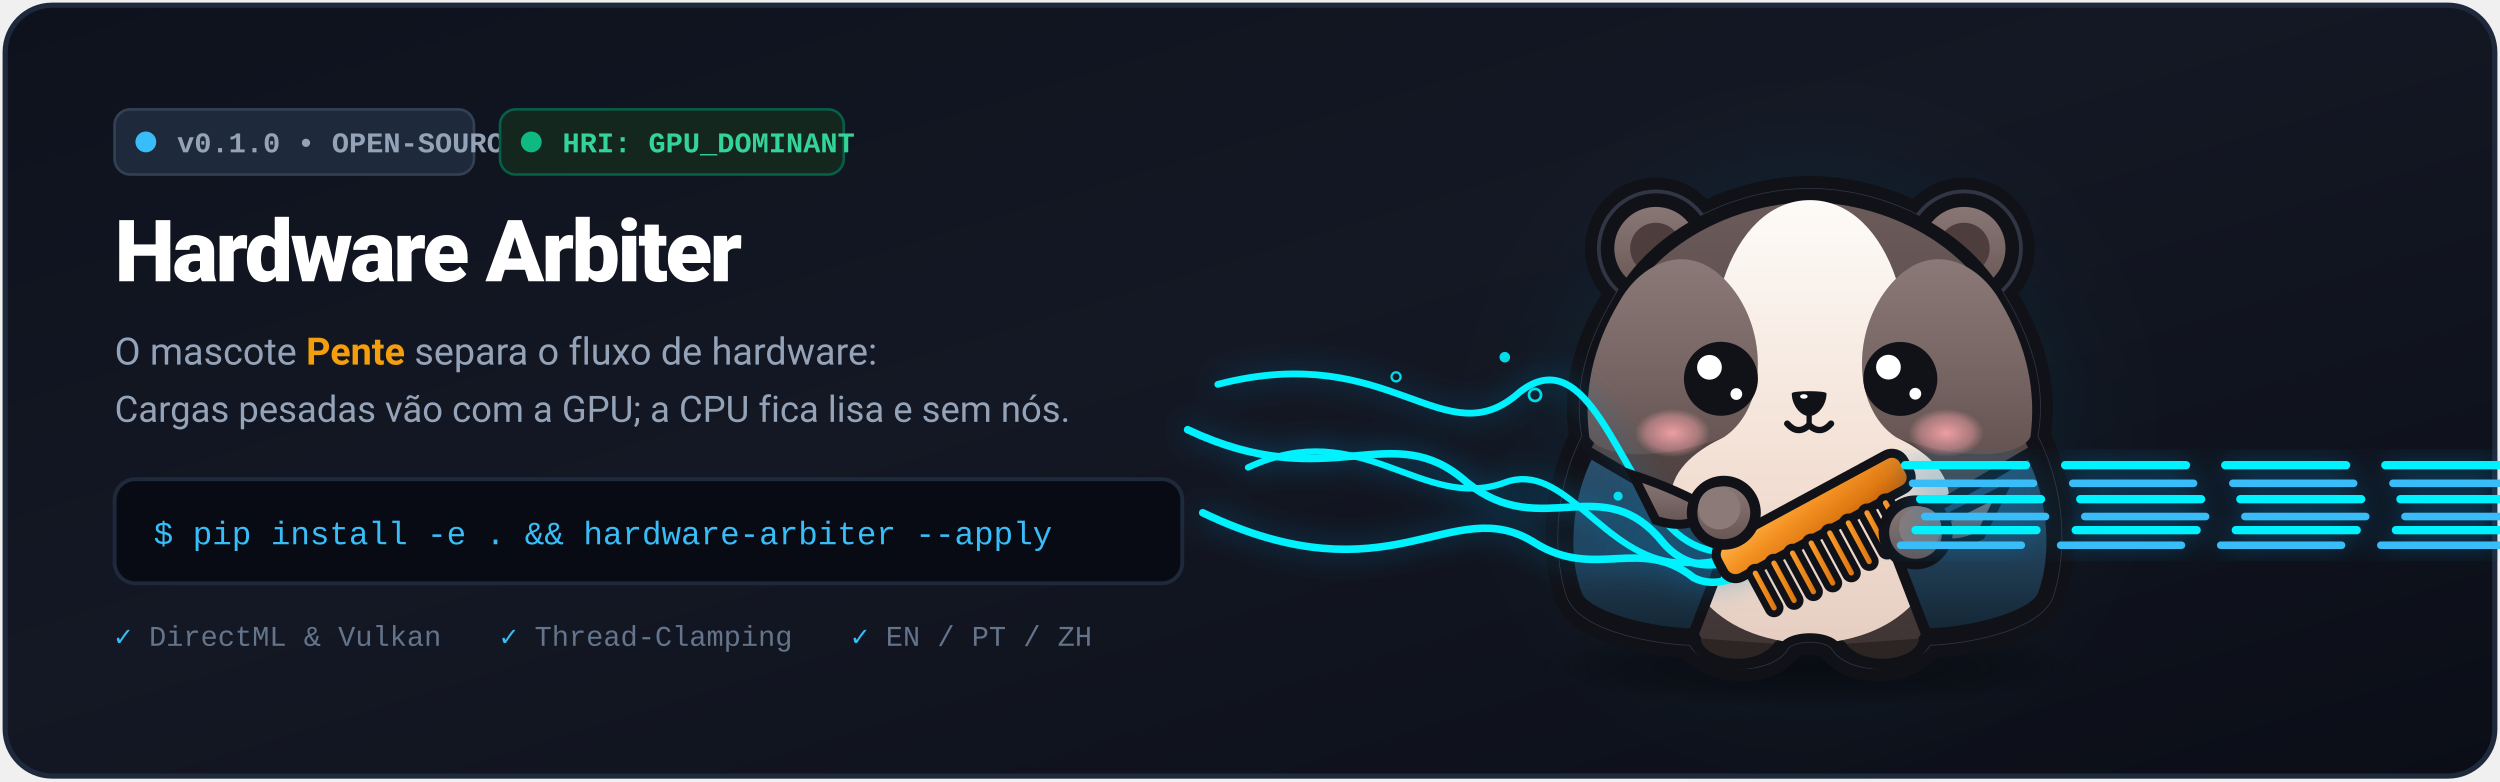
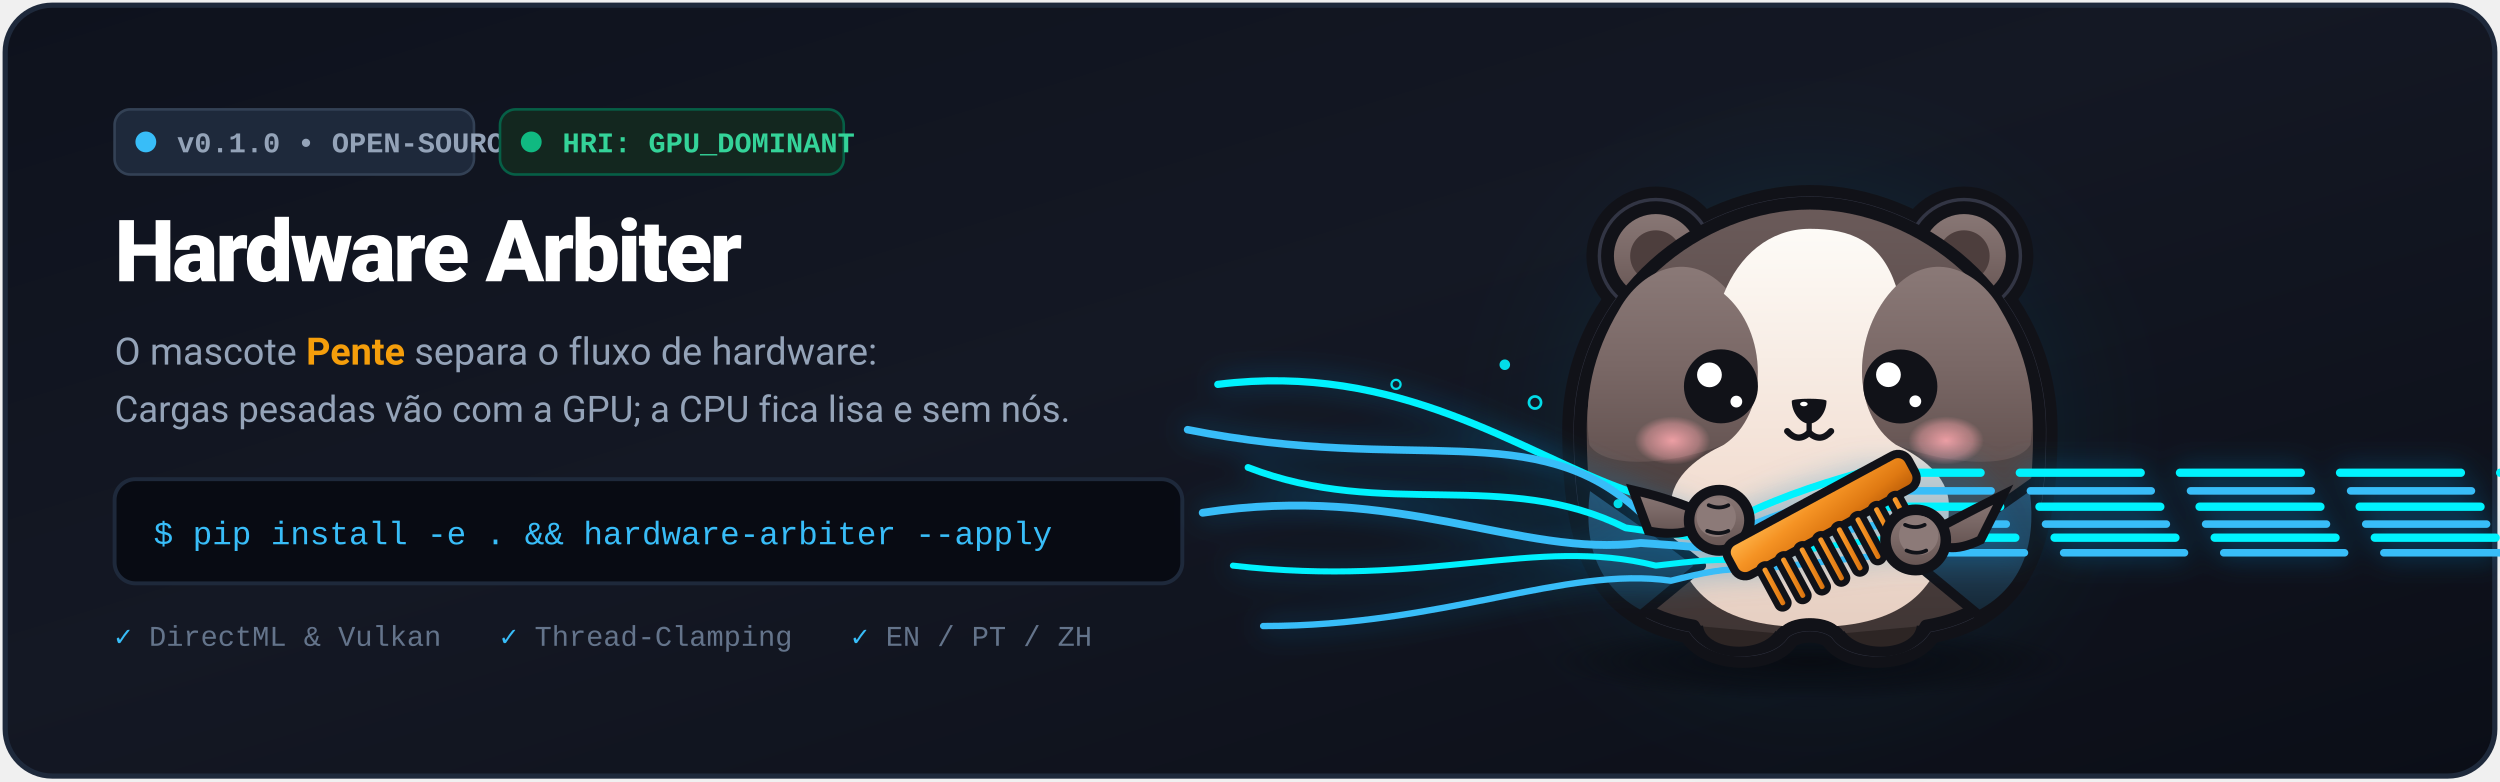
<svg xmlns="http://www.w3.org/2000/svg" viewBox="0 0 960 300" width="960" height="300" role="img" aria-label="Hardware Arbiter Hero Banner with Pente Mascot">
  <defs>
    <linearGradient id="hb-bg" x1="0%" y1="0%" x2="100%" y2="100%">
      <stop offset="0%" stop-color="#0e121d" />
      <stop offset="45%" stop-color="#141824" />
      <stop offset="100%" stop-color="#0b0e17" />
    </linearGradient>
    <radialGradient id="hb-aura" cx="50%" cy="50%" r="50%">
      <stop offset="0%" stop-color="#38bdf8" stop-opacity="0.16" />
      <stop offset="55%" stop-color="#00f2fe" stop-opacity="0.05" />
      <stop offset="100%" stop-color="#141824" stop-opacity="0" />
    </radialGradient>
    <radialGradient id="hb-floor-shadow" cx="50%" cy="50%" r="50%">
      <stop offset="0%" stop-color="#080a10" stop-opacity="0.9" />
      <stop offset="65%" stop-color="#080a10" stop-opacity="0.45" />
      <stop offset="100%" stop-color="#080a10" stop-opacity="0" />
    </radialGradient>
    <linearGradient id="hb-cream" x1="0%" y1="0%" x2="0%" y2="100%">
      <stop offset="0%" stop-color="#fdfbf7" />
      <stop offset="65%" stop-color="#f2ded2" />
      <stop offset="100%" stop-color="#e6cfc2" />
    </linearGradient>
    <linearGradient id="hb-patch" x1="0%" y1="0%" x2="0%" y2="100%">
      <stop offset="0%" stop-color="#8a7977" />
      <stop offset="50%" stop-color="#7a6866" />
      <stop offset="100%" stop-color="#645351" />
    </linearGradient>
    <linearGradient id="hb-body-fur" x1="0%" y1="0%" x2="0%" y2="100%">
      <stop offset="0%" stop-color="#6b5b5a" />
      <stop offset="50%" stop-color="#554746" />
      <stop offset="100%" stop-color="#3e3433" />
    </linearGradient>
    <linearGradient id="hb-vest" x1="0%" y1="0%" x2="0%" y2="100%">
      <stop offset="0%" stop-color="#2b516e" />
      <stop offset="60%" stop-color="#203d54" />
      <stop offset="100%" stop-color="#142634" />
    </linearGradient>
    <linearGradient id="hb-comb-amber" x1="0%" y1="0%" x2="100%" y2="100%">
      <stop offset="0%" stop-color="#ffb74d" />
      <stop offset="35%" stop-color="#f59324" />
      <stop offset="70%" stop-color="#df7912" />
      <stop offset="100%" stop-color="#b85a06" />
    </linearGradient>
    <linearGradient id="hb-comb-gold" x1="0%" y1="0%" x2="100%" y2="0%">
      <stop offset="0%" stop-color="#fffbeb" />
      <stop offset="50%" stop-color="#fed7aa" />
      <stop offset="100%" stop-color="#f59e0b" />
    </linearGradient>
    <radialGradient id="hb-cheek" cx="50%" cy="50%" r="50%">
      <stop offset="0%" stop-color="#f4a2a8" stop-opacity="0.95" />
      <stop offset="70%" stop-color="#f4a2a8" stop-opacity="0.45" />
      <stop offset="100%" stop-color="#f4a2a8" stop-opacity="0" />
    </radialGradient>
    <filter id="hb-cyan-glow" x="-20%" y="-20%" width="140%" height="140%">
      <feDropShadow dx="0" dy="0" stdDeviation="3.5" flood-color="#00f2fe" flood-opacity="0.95" />
      <feDropShadow dx="0" dy="0" stdDeviation="9" flood-color="#0284c7" flood-opacity="0.55" />
    </filter>
    <style>
      .char-breathe {
        animation: hbBreathe 4.2s ease-in-out infinite;
-         transform-origin: 512px 450px;
+         transform-origin: 512px 435px;
      }
      @keyframes hbBreathe {
        0%, 100% { transform: translateY(0px) scale(1); }
        50% { transform: translateY(-3.5px) scale(1.012, 1.015); }
      }
      .comb-motion {
        animation: hbCombStroke 2.4s ease-in-out infinite;
-         transform-origin: 515px 365px;
+         transform-origin: 550px 355px;
      }
      @keyframes hbCombStroke {
-         0%, 100% { transform: translate(0px, 0px) rotate(-1.2deg); }
-         25% { transform: translate(4px, -2px) rotate(0.8deg); }
-         50% { transform: translate(9px, 1px) rotate(2.4deg); }
-         75% { transform: translate(3px, 2px) rotate(0deg); }
+         0%, 100% { transform: translate(0px, 0px) rotate(-1.5deg); }
+         25% { transform: translate(5px, -2px) rotate(0.8deg); }
+         50% { transform: translate(10px, 1px) rotate(2.5deg); }
+         75% { transform: translate(4px, 2px) rotate(0deg); }
+       }
+       .holding-hand {
+         animation: hbHoldSway 4.2s ease-in-out infinite;
+         transform-origin: 455px 365px;
+       }
+       @keyframes hbHoldSway {
+         0%, 100% { transform: translateY(0px) rotate(0deg); }
+         50% { transform: translateY(-2px) rotate(1deg); }
      }
      .eye-blink {
        animation: hbBlink 4.6s ease-in-out infinite;
        transform-origin: 512px 276px;
      }
      @keyframes hbBlink {
        0%, 93%, 100% { transform: scaleY(1); }
        95.5% { transform: scaleY(0.08); }
      }
      .pupil-track {
        animation: hbPupils 7.2s ease-in-out infinite;
      }
      @keyframes hbPupils {
        0%, 25%, 100% { transform: translate(0px, 0px); }
        35%, 55% { transform: translate(-2.5px, 0.8px); }
        65%, 85% { transform: translate(2.2px, -0.8px); }
      }
      .snout-twitch {
        animation: hbSnout 3.8s ease-in-out infinite;
        transform-origin: 511px 293px;
      }
      @keyframes hbSnout {
        0%, 100% { transform: translateY(0px) scale(1); }
        45% { transform: translateY(-1.2px) scale(1.03); }
        55% { transform: translateY(-0.8px) scale(0.98); }
      }
      .ear-l {
        animation: hbEarL 4.5s ease-in-out infinite;
        transform-origin: 410px 190px;
      }
      .ear-r {
        animation: hbEarR 4.5s ease-in-out infinite;
        transform-origin: 614px 190px;
      }
      @keyframes hbEarL {
        0%, 86%, 100% { transform: rotate(0deg); }
        89% { transform: rotate(-5deg); }
        93% { transform: rotate(2deg); }
      }
      @keyframes hbEarR {
        0%, 86%, 100% { transform: rotate(0deg); }
        89% { transform: rotate(5deg); }
        93% { transform: rotate(-2deg); }
      }
      .noodle-1 { animation: hbNoodle1 3.2s ease-in-out infinite alternate; }
      .noodle-2 { animation: hbNoodle2 2.7s ease-in-out infinite alternate; }
      .noodle-3 { animation: hbNoodle3 3.5s ease-in-out infinite alternate; }
      @keyframes hbNoodle1 {
        0% { transform: translate(0px, 0px) scaleY(1); }
        100% { transform: translate(-6px, 5px) scaleY(1.06); }
      }
      @keyframes hbNoodle2 {
        0% { transform: translate(0px, 0px) scaleY(1); }
        100% { transform: translate(6px, -5px) scaleY(0.95); }
      }
      @keyframes hbNoodle3 {
        0% { transform: translate(0px, 0px); }
        100% { transform: translate(-4px, -4px); }
      }
      .laser-stream {
        stroke-dasharray: 80 26;
        animation: hbLaserFlow 1.6s linear infinite;
      }
      @keyframes hbLaserFlow {
        0% { stroke-dashoffset: 212; }
        100% { stroke-dashoffset: 0; }
      }
      .laser-pulse {
        animation: hbLaserPulse 1.5s ease-in-out infinite alternate;
      }
      @keyframes hbLaserPulse {
        0% { opacity: 0.88; }
        100% { opacity: 1; }
      }
      .bubble-float {
        animation: hbBubbleFloat 2.8s ease-in-out infinite alternate;
      }
      @keyframes hbBubbleFloat {
        0% { transform: translateY(0px) opacity(0.7); }
        100% { transform: translateY(-7px) opacity(1); }
      }
      .mono-text { font-family: 'JetBrains Mono', 'Courier New', monospace; }
      .sans-text { font-family: -apple-system, BlinkMacSystemFont, 'Segoe UI', Roboto, Helvetica, Arial, sans-serif; }
    </style>
  </defs>
  <rect x="2" y="2" width="956" height="296" rx="18" fill="url(#hb-bg)" stroke="#1e293b" stroke-width="2" />
  <g transform="translate(44, 42)">
    <g transform="translate(0, 0)">
      <rect x="0" y="0" width="138" height="25" rx="6" fill="#1e293b" stroke="#334155" stroke-width="1" />
      <circle cx="12" cy="12.5" r="4" fill="#38bdf8" />
      <text x="24" y="16.5" class="mono-text" font-size="11" fill="#94a3b8" font-weight="600">v0.1.0 • OPEN-SOURCE</text>
      <rect x="148" y="0" width="132" height="25" rx="6" fill="#13271f" stroke="#065f46" stroke-width="1" />
      <circle cx="160" cy="12.5" r="4" fill="#10b981" />
      <text x="172" y="16.5" class="mono-text" font-size="11" fill="#34d399" font-weight="600">HRI: GPU_DOMINANT</text>
    </g>
    <text x="0" y="66" class="sans-text" font-size="33" font-weight="800" fill="#ffffff" letter-spacing="-0.03em">
      Hardware Arbiter
    </text>
    <text x="0" y="98" class="sans-text" font-size="14.5" fill="#94a3b8" font-weight="400">
      O mascote <tspan fill="#f59e0b" font-weight="700">Pente</tspan> separa o fluxo de hardware:
    </text>
    <text x="0" y="120" class="sans-text" font-size="14" fill="#94a3b8" font-weight="400">
      Cargas pesadas vão com a GPU; a CPU fica lisa e sem nós.
    </text>
    <g transform="translate(0, 142)">
      <rect x="0" y="0" width="410" height="40" rx="8" fill="#080b13" stroke="#1e293b" stroke-width="1.5" />
      <text x="15" y="25" class="mono-text" font-size="12.5" fill="#38bdf8">
        $ pip install -e . &amp;&amp; hardware-arbiter --apply
      </text>
    </g>
    <g transform="translate(0, 206)">
      <text x="0" y="0" class="mono-text" font-size="11" fill="#64748b">
        <tspan fill="#38bdf8">✓</tspan> DirectML &amp; Vulkan   
        <tspan fill="#38bdf8" dx="16">✓</tspan> Thread-Clamping   
        <tspan fill="#38bdf8" dx="16">✓</tspan> EN / PT / ZH
      </text>
    </g>
  </g>
  <circle cx="695" cy="165" r="145" fill="url(#hb-aura)" />
-   <ellipse cx="695" cy="256" rx="105" ry="16" fill="url(#hb-floor-shadow)" />
-   <g transform="translate(695, 165) scale(0.58) translate(-512, -310)">
+   <ellipse cx="695" cy="254" rx="100" ry="15" fill="url(#hb-floor-shadow)" />
+   <g transform="translate(695, 165) scale(0.58) translate(-512, -305)">
    <g class="char-breathe">
-       <g stroke="#111218" stroke-width="26" stroke-linecap="round" stroke-linejoin="round" fill="#111218">
+       <g stroke="#111218" stroke-width="24" stroke-linecap="round" stroke-linejoin="round" fill="#111218">
        <circle cx="410" cy="190" r="34" />
        <circle cx="614" cy="190" r="34" />
-         <path d="M 512 155 C 465 155, 410 180, 386 225 C 368 255, 360 285, 366 315 C 350 345, 345 385, 355 418 C 362 440, 415 448, 435 448 C 445 468, 485 468, 494 452 C 500 444, 524 444, 530 452 C 539 468, 579 468, 589 448 C 609 448, 662 440, 669 418 C 679 385, 674 345, 658 315 C 664 285, 656 255, 638 225 C 614 180, 559 155, 512 155 Z" />
-       </g>
-       <g stroke="#44485c" stroke-width="10" stroke-linecap="round" stroke-linejoin="round" fill="none" opacity="0.65">
+         <path d="M 512 155 C 440 155, 360 215, 360 305 C 360 380, 375 425, 435 435 C 445 455, 485 455, 494 440 C 502 432, 522 432, 530 440 C 539 455, 579 455, 589 435 C 649 425, 664 380, 664 305 C 664 215, 584 155, 512 155 Z" />
+       </g>
+       <g stroke="#44485c" stroke-width="9" stroke-linecap="round" stroke-linejoin="round" fill="none" opacity="0.65">
        <circle cx="410" cy="190" r="34" />
        <circle cx="614" cy="190" r="34" />
-         <path d="M 512 155 C 465 155, 410 180, 386 225 C 368 255, 360 285, 366 315 C 350 345, 345 385, 355 418 C 362 440, 415 448, 435 448 C 445 468, 485 468, 494 452 C 500 444, 524 444, 530 452 C 539 468, 579 468, 589 448 C 609 448, 662 440, 669 418 C 679 385, 674 345, 658 315 C 664 285, 656 255, 638 225 C 614 180, 559 155, 512 155 Z" />
+         <path d="M 512 155 C 440 155, 360 215, 360 305 C 360 380, 375 425, 435 435 C 445 455, 485 455, 494 440 C 502 432, 522 432, 530 440 C 539 455, 579 455, 589 435 C 649 425, 664 380, 664 305 C 664 215, 584 155, 512 155 Z" />
      </g>
      <g class="ear-l">
-         <circle cx="410" cy="190" r="32" fill="url(#hb-patch)" stroke="#111218" stroke-width="9" />
+         <circle cx="410" cy="190" r="32" fill="url(#hb-patch)" stroke="#111218" stroke-width="8.5" />
        <circle cx="410" cy="190" r="17" fill="#4d3e3d" />
      </g>
      <g class="ear-r">
-         <circle cx="614" cy="190" r="32" fill="url(#hb-patch)" stroke="#111218" stroke-width="9" />
+         <circle cx="614" cy="190" r="32" fill="url(#hb-patch)" stroke="#111218" stroke-width="8.5" />
        <circle cx="614" cy="190" r="17" fill="#4d3e3d" />
      </g>
-       <path d="M 512 155 C 465 155, 410 180, 386 225 C 368 255, 360 285, 366 315 C 350 345, 345 385, 355 418 C 362 440, 415 448, 435 448 C 445 468, 485 468, 494 452 C 500 444, 524 444, 530 452 C 539 468, 579 468, 589 448 C 609 448, 662 440, 669 418 C 679 385, 674 345, 658 315 C 664 285, 656 255, 638 225 C 614 180, 559 155, 512 155 Z" fill="url(#hb-body-fur)" stroke="#111218" stroke-width="9" stroke-linejoin="round" />
+       <path d="M 512 155 C 440 155, 360 215, 360 305 C 360 380, 375 425, 435 435 C 445 455, 485 455, 494 440 C 502 432, 522 432, 530 440 C 539 455, 579 455, 589 435 C 649 425, 664 380, 664 305 C 664 215, 584 155, 512 155 Z" fill="url(#hb-body-fur)" stroke="#111218" stroke-width="8.5" stroke-linejoin="round" />
      <path d="M 386 225 C 368 255, 362 285, 366 315 C 375 330, 415 330, 455 315 C 485 295, 485 240, 455 210 C 430 185, 400 200, 386 225 Z" fill="url(#hb-patch)" />
      <path d="M 638 225 C 656 255, 662 285, 658 315 C 649 330, 609 330, 569 315 C 539 295, 539 240, 569 210 C 594 185, 624 200, 638 225 Z" fill="url(#hb-patch)" />
-       <path d="M 512 158 C 485 158, 465 180, 455 210 C 485 240, 485 295, 455 315 C 440 322, 420 335, 420 355 C 420 395, 435 440, 494 450 C 502 443, 522 443, 530 450 C 589 440, 604 395, 604 355 C 604 335, 584 322, 569 315 C 539 295, 539 240, 569 210 C 559 180, 539 158, 512 158 Z" fill="url(#hb-cream)" />
-       <path d="M 366 325 C 350 355, 348 395, 358 420 C 365 435, 410 445, 435 445 L 460 380 C 435 365, 400 345, 366 325 Z" fill="url(#hb-vest)" stroke="#111218" stroke-width="7" stroke-linejoin="round" />
-       <path d="M 658 325 C 674 355, 676 395, 666 420 C 659 435, 614 445, 589 445 L 564 380 C 589 365, 624 345, 658 325 Z" fill="url(#hb-vest)" stroke="#111218" stroke-width="7" stroke-linejoin="round" />
+       <path d="M 512 172 C 485 172, 465 190, 455 215 C 485 240, 485 295, 455 315 C 440 322, 420 335, 420 355 C 420 395, 435 430, 494 435 C 502 428, 522 428, 530 435 C 589 430, 604 395, 604 355 C 604 335, 584 322, 569 315 C 539 295, 539 240, 569 210 C 559 180, 539 172, 512 172 Z" fill="url(#hb-cream)" />
+       <path d="M 364 340 C 358 375, 365 410, 400 428 L 440 395 C 415 375, 385 355, 364 340 Z" fill="url(#hb-vest)" stroke="#111218" stroke-width="6.5" stroke-linejoin="round" />
+       <path d="M 660 340 C 666 375, 659 410, 624 428 L 584 395 C 609 375, 639 355, 660 340 Z" fill="url(#hb-vest)" stroke="#111218" stroke-width="6.5" stroke-linejoin="round" />
      <ellipse cx="421.0" cy="312.2" rx="25" ry="16" fill="url(#hb-cheek)" />
      <ellipse cx="602.2" cy="312.2" rx="25" ry="16" fill="url(#hb-cheek)" />
      <g class="eye-blink">
        <g id="hb-eye-l">
          <circle cx="453.1" cy="276.3" r="23" fill="#111218" stroke="#111218" stroke-width="3" />
          <g class="pupil-track">
            <circle cx="445.5" cy="268.7" r="8.2" fill="#ffffff" />
            <circle cx="463.3" cy="286.4" r="3.9" fill="#ffffff" />
          </g>
        </g>
        <g id="hb-eye-r">
          <circle cx="571.9" cy="276.4" r="23" fill="#111218" stroke="#111218" stroke-width="3" />
          <g class="pupil-track">
            <circle cx="564.0" cy="268.6" r="8.2" fill="#ffffff" />
            <circle cx="581.8" cy="286.2" r="3.9" fill="#ffffff" />
          </g>
        </g>
      </g>
      <g class="snout-twitch">
        <path d="M 500 286 C 500 284, 523 284, 523 286 C 523 294, 517 301, 511.5 301 C 506 301, 500 294, 500 286 Z" fill="#111218" />
        <ellipse cx="508" cy="288" rx="2.5" ry="1.5" fill="#ffffff" />
        <line x1="511.5" y1="301" x2="511.5" y2="307" stroke="#111218" stroke-width="3.5" stroke-linecap="round" />
        <path d="M 497 306 Q 504 314 511.5 307 Q 519 314 526 306" fill="none" stroke="#111218" stroke-width="4.2" stroke-linecap="round" stroke-linejoin="round" />
      </g>
-       <path d="M 436 448 C 438 468, 480 472, 492 452" fill="#2d2524" stroke="#111218" stroke-width="7" stroke-linejoin="round" />
-       <path d="M 532 452 C 544 472, 586 468, 588 448" fill="#2d2524" stroke="#111218" stroke-width="7" stroke-linejoin="round" />
-     </g>
-     <g filter="url(#hb-cyan-glow)" stroke="#00f2fe" fill="none" stroke-linecap="round" stroke-linejoin="round">
-       <path class="noodle-1" stroke-width="4.5" d="M 120 280 C 235 250, 270 330, 320 285 C 365 250, 385 340, 420 375 C 440 395, 460 392, 485 390" />
-       <path class="noodle-2" stroke-width="5" d="M 100 310 C 195 355, 235 300, 285 345 C 335 385, 375 335, 415 385 C 435 408, 460 400, 492 386" />
-       <path class="noodle-3" stroke-width="4.2" d="M 140 335 C 215 300, 255 365, 310 345 C 350 330, 375 395, 425 398 C 450 400, 472 392, 498 382" />
-       <path class="noodle-1" stroke-width="5" d="M 110 365 C 235 425, 275 350, 330 385 C 370 410, 400 380, 435 408 C 455 418, 478 402, 505 378" />
+       <path d="M 438 435 C 440 455, 480 458, 492 440" fill="#2d2524" stroke="#111218" stroke-width="6.5" stroke-linejoin="round" />
+       <path d="M 532 440 C 544 458, 584 455, 586 435" fill="#2d2524" stroke="#111218" stroke-width="6.5" stroke-linejoin="round" />
+     </g>
+     <g filter="url(#hb-cyan-glow)" fill="none" stroke-linecap="round" stroke-linejoin="round">
+       <path class="noodle-1" stroke="#00f2fe" stroke-width="4.8" d="M 120 275 C 240 260, 320 320, 390 345 C 420 355, 440 365, 455 368 C 485 352, 515 342, 545 333.5" />
+       <line class="laser-stream laser-pulse" x1="545" y1="333.5" x2="980" y2="333.5" stroke="#00f2fe" stroke-width="5.5" />
+       <path class="noodle-2" stroke="#38bdf8" stroke-width="5" d="M 100 305 C 250 335, 330 295, 400 360 C 430 368, 445 372, 458 375 C 490 360, 520 352, 552 345.5" />
+       <line class="laser-stream laser-pulse" x1="552" y1="345.5" x2="980" y2="345.5" stroke="#38bdf8" stroke-width="5" />
+       <path class="noodle-3" stroke="#00f2fe" stroke-width="4.5" d="M 140 330 C 230 365, 310 330, 390 370 C 425 375, 450 378, 462 380 C 495 368, 525 362, 558 356.0" />
+       <line class="laser-stream laser-pulse" x1="558" y1="356.0" x2="980" y2="356.0" stroke="#00f2fe" stroke-width="5.5" />
+       <path class="noodle-1" stroke="#38bdf8" stroke-width="5.2" d="M 110 360 C 240 340, 320 390, 400 380 C 430 382, 452 384, 465 385 C 500 376, 530 372, 562 367.5" />
+       <line class="laser-stream laser-pulse" x1="562" y1="367.5" x2="980" y2="367.5" stroke="#38bdf8" stroke-width="5" />
+       <path class="noodle-2" stroke="#00f2fe" stroke-width="4" d="M 130 395 C 260 410, 330 375, 410 395 C 435 392, 455 390, 468 392 C 505 385, 535 380, 568 376.5" />
+       <line class="laser-stream laser-pulse" x1="568" y1="376.5" x2="980" y2="376.5" stroke="#00f2fe" stroke-width="5.5" />
+       <path class="noodle-3" stroke="#38bdf8" stroke-width="4.2" d="M 150 435 C 270 435, 350 395, 420 405 C 440 400, 458 396, 470 398 C 510 394, 540 390, 574 386.5" />
+       <line class="laser-stream laser-pulse" x1="574" y1="386.5" x2="980" y2="386.5" stroke="#38bdf8" stroke-width="5" />
    </g>
    <g class="bubble-float" fill="#00f2fe" opacity="0.9">
      <circle cx="310" cy="262" r="3.5" />
      <circle cx="385" cy="354" r="3" />
      <circle cx="330" cy="287" r="4" fill="none" stroke="#00f2fe" stroke-width="1.8" />
      <circle cx="238" cy="275" r="3" fill="none" stroke="#00f2fe" stroke-width="1.5" />
    </g>
-     <g class="comb-motion">
-       <g transform="translate(515, 368) rotate(-28.4)">
-         <rect x="-70" y="-14" width="140" height="26" rx="9" fill="url(#hb-comb-amber)" stroke="#111218" stroke-width="6" />
-         <line x1="-60" y1="-7" x2="60" y2="-7" stroke="url(#hb-comb-gold)" stroke-width="2.5" stroke-linecap="round" opacity="0.85" />
-         <g fill="url(#hb-comb-amber)" stroke="#111218" stroke-width="4.5" stroke-linejoin="round">
-           <rect x="-56" y="10" width="8" height="34" rx="4" />
-           <rect x="-42" y="10" width="8" height="36" rx="4" />
-           <rect x="-28" y="10" width="8" height="37" rx="4" />
-           <rect x="-14" y="10" width="8" height="38" rx="4" />
-           <rect x="0" y="10" width="8" height="38" rx="4" />
-           <rect x="14" y="10" width="8" height="37" rx="4" />
-           <rect x="28" y="10" width="8" height="36" rx="4" />
-           <rect x="42" y="10" width="8" height="34" rx="4" />
+     <g class="holding-hand" id="hb-left-hand">
+       <path d="M 395 345 Q 425 352 445 362 Q 435 378 405 372 Z" fill="url(#hb-patch)" stroke="#111218" stroke-width="6" />
+       <circle cx="452" cy="365" r="20" fill="url(#hb-patch)" stroke="#111218" stroke-width="7" />
+       <circle cx="450" cy="363" r="13" fill="#8c7a78" />
+       <path d="M 445 355 Q 452 358 458 355" fill="none" stroke="#111218" stroke-width="2.5" stroke-linecap="round" />
+       <path d="M 444 372 Q 452 375 458 372" fill="none" stroke="#111218" stroke-width="2.5" stroke-linecap="round" />
+     </g>
+     <g class="comb-motion" id="hb-comb-rig">
+       <g transform="translate(520, 362) rotate(-28.4)">
+         <rect x="-68" y="-13" width="136" height="25" rx="8" fill="url(#hb-comb-amber)" stroke="#111218" stroke-width="5.5" />
+         <line x1="-58" y1="-6" x2="58" y2="-6" stroke="url(#hb-comb-gold)" stroke-width="2.2" stroke-linecap="round" opacity="0.85" />
+         <g fill="url(#hb-comb-amber)" stroke="#111218" stroke-width="4.2" stroke-linejoin="round">
+           <rect x="-54" y="10" width="7.5" height="32" rx="3.5" />
+           <rect x="-40" y="10" width="7.5" height="34" rx="3.5" />
+           <rect x="-26" y="10" width="7.5" height="35" rx="3.5" />
+           <rect x="-12" y="10" width="7.5" height="36" rx="3.5" />
+           <rect x="2" y="10" width="7.5" height="36" rx="3.5" />
+           <rect x="16" y="10" width="7.5" height="35" rx="3.5" />
+           <rect x="30" y="10" width="7.5" height="34" rx="3.5" />
+           <rect x="44" y="10" width="7.5" height="32" rx="3.5" />
        </g>
      </g>
-       <path d="M 395 340 Q 425 350 445 362 Q 435 378 410 370 Z" fill="url(#hb-patch)" stroke="#111218" stroke-width="6" />
-       <circle cx="455" cy="365" r="21" fill="url(#hb-patch)" stroke="#111218" stroke-width="7" />
-       <circle cx="452" cy="362" r="14" fill="#8c7a78" />
-       <path d="M 640 350 Q 610 365 590 375 Q 600 392 625 380 Z" fill="url(#hb-patch)" stroke="#111218" stroke-width="6" />
-       <circle cx="582" cy="378" r="21" fill="url(#hb-patch)" stroke="#111218" stroke-width="7" />
-       <circle cx="585" cy="375" r="14" fill="#8c7a78" />
-     </g>
-     <g filter="url(#hb-cyan-glow)">
-       <line class="laser-stream laser-pulse" x1="575" y1="333.5" x2="980" y2="333.5" stroke="#00f2fe" stroke-width="5.5" stroke-linecap="round" />
-       <line class="laser-stream laser-pulse" x1="580" y1="345.5" x2="980" y2="345.5" stroke="#38bdf8" stroke-width="5" stroke-linecap="round" />
-       <line class="laser-stream laser-pulse" x1="585" y1="356.0" x2="980" y2="356.0" stroke="#00f2fe" stroke-width="5.5" stroke-linecap="round" />
-       <line class="laser-stream laser-pulse" x1="588" y1="367.5" x2="980" y2="367.5" stroke="#38bdf8" stroke-width="5" stroke-linecap="round" />
-       <line class="laser-stream laser-pulse" x1="582" y1="376.5" x2="980" y2="376.5" stroke="#00f2fe" stroke-width="5.5" stroke-linecap="round" />
-       <line class="laser-stream laser-pulse" x1="572" y1="386.5" x2="980" y2="386.5" stroke="#38bdf8" stroke-width="5" stroke-linecap="round" />
+       <path d="M 640 348 Q 612 362 590 374 Q 600 390 625 378 Z" fill="url(#hb-patch)" stroke="#111218" stroke-width="6" />
+       <circle cx="582" cy="378" r="20" fill="url(#hb-patch)" stroke="#111218" stroke-width="7" />
+       <circle cx="584" cy="375" r="13" fill="#8c7a78" />
+       <path d="M 575 368 Q 582 371 588 368" fill="none" stroke="#111218" stroke-width="2.5" stroke-linecap="round" />
+       <path d="M 576 385 Q 583 388 589 385" fill="none" stroke="#111218" stroke-width="2.5" stroke-linecap="round" />
    </g>
  </g>
</svg>
